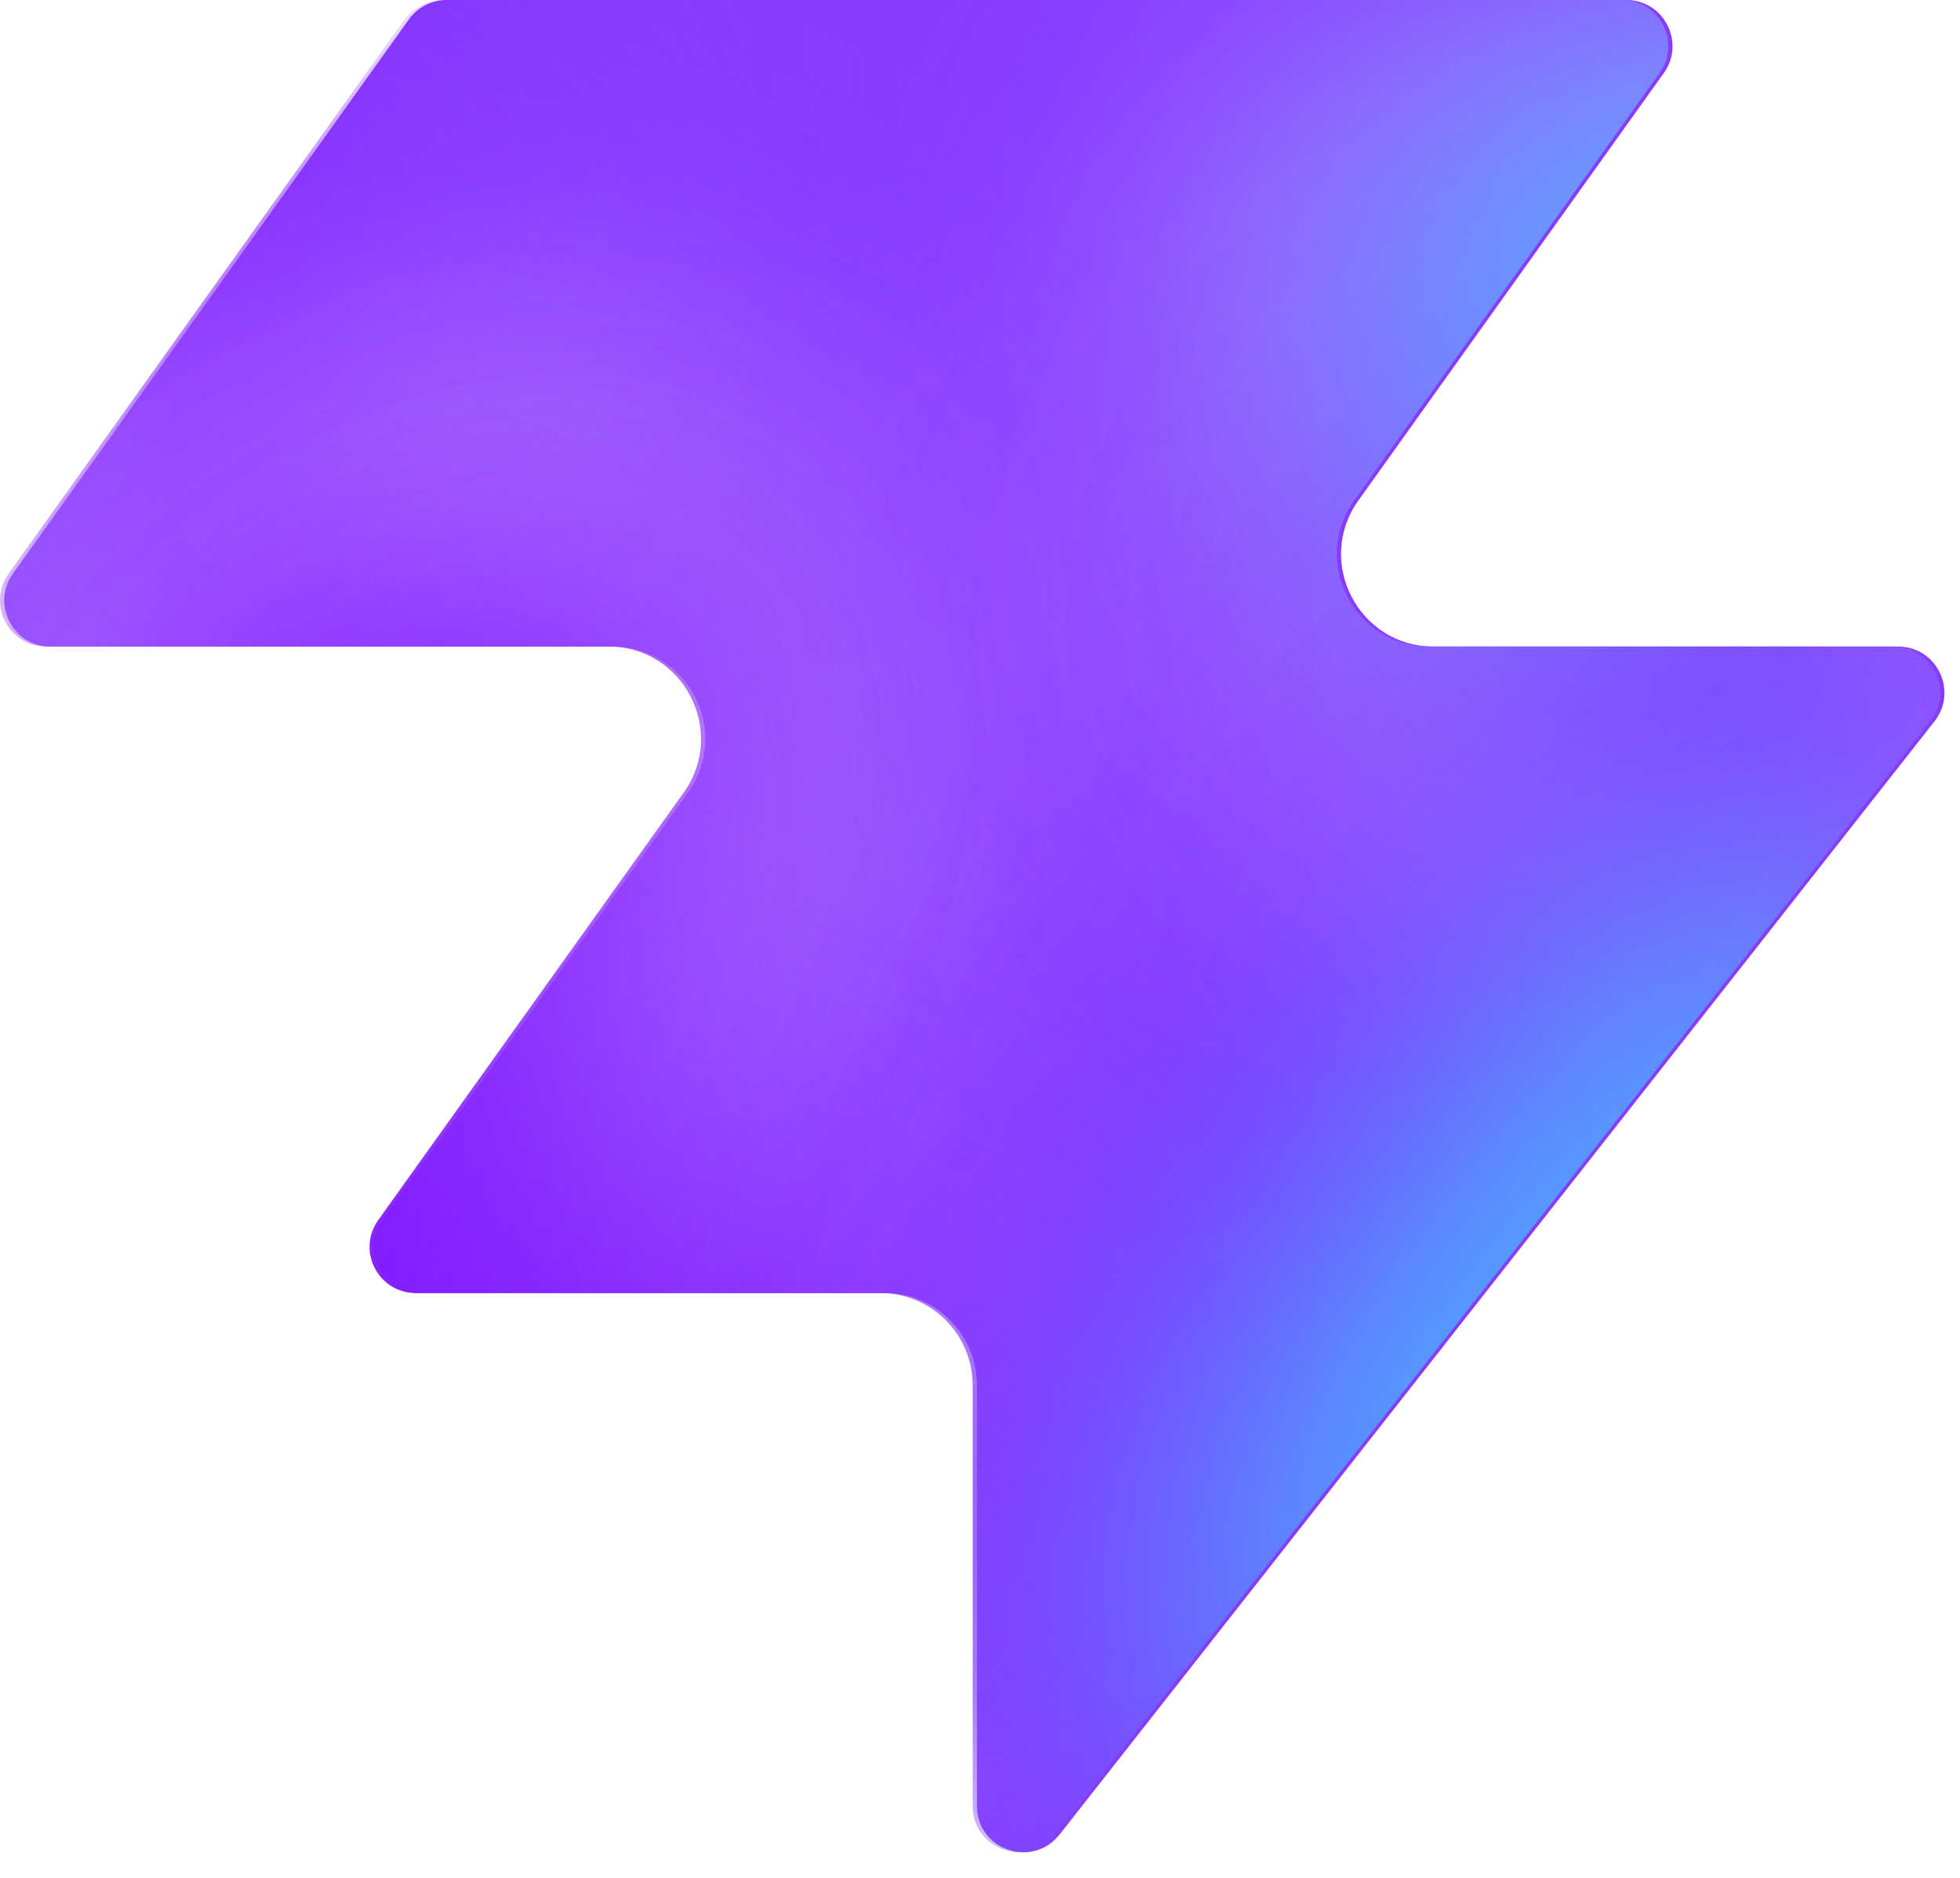
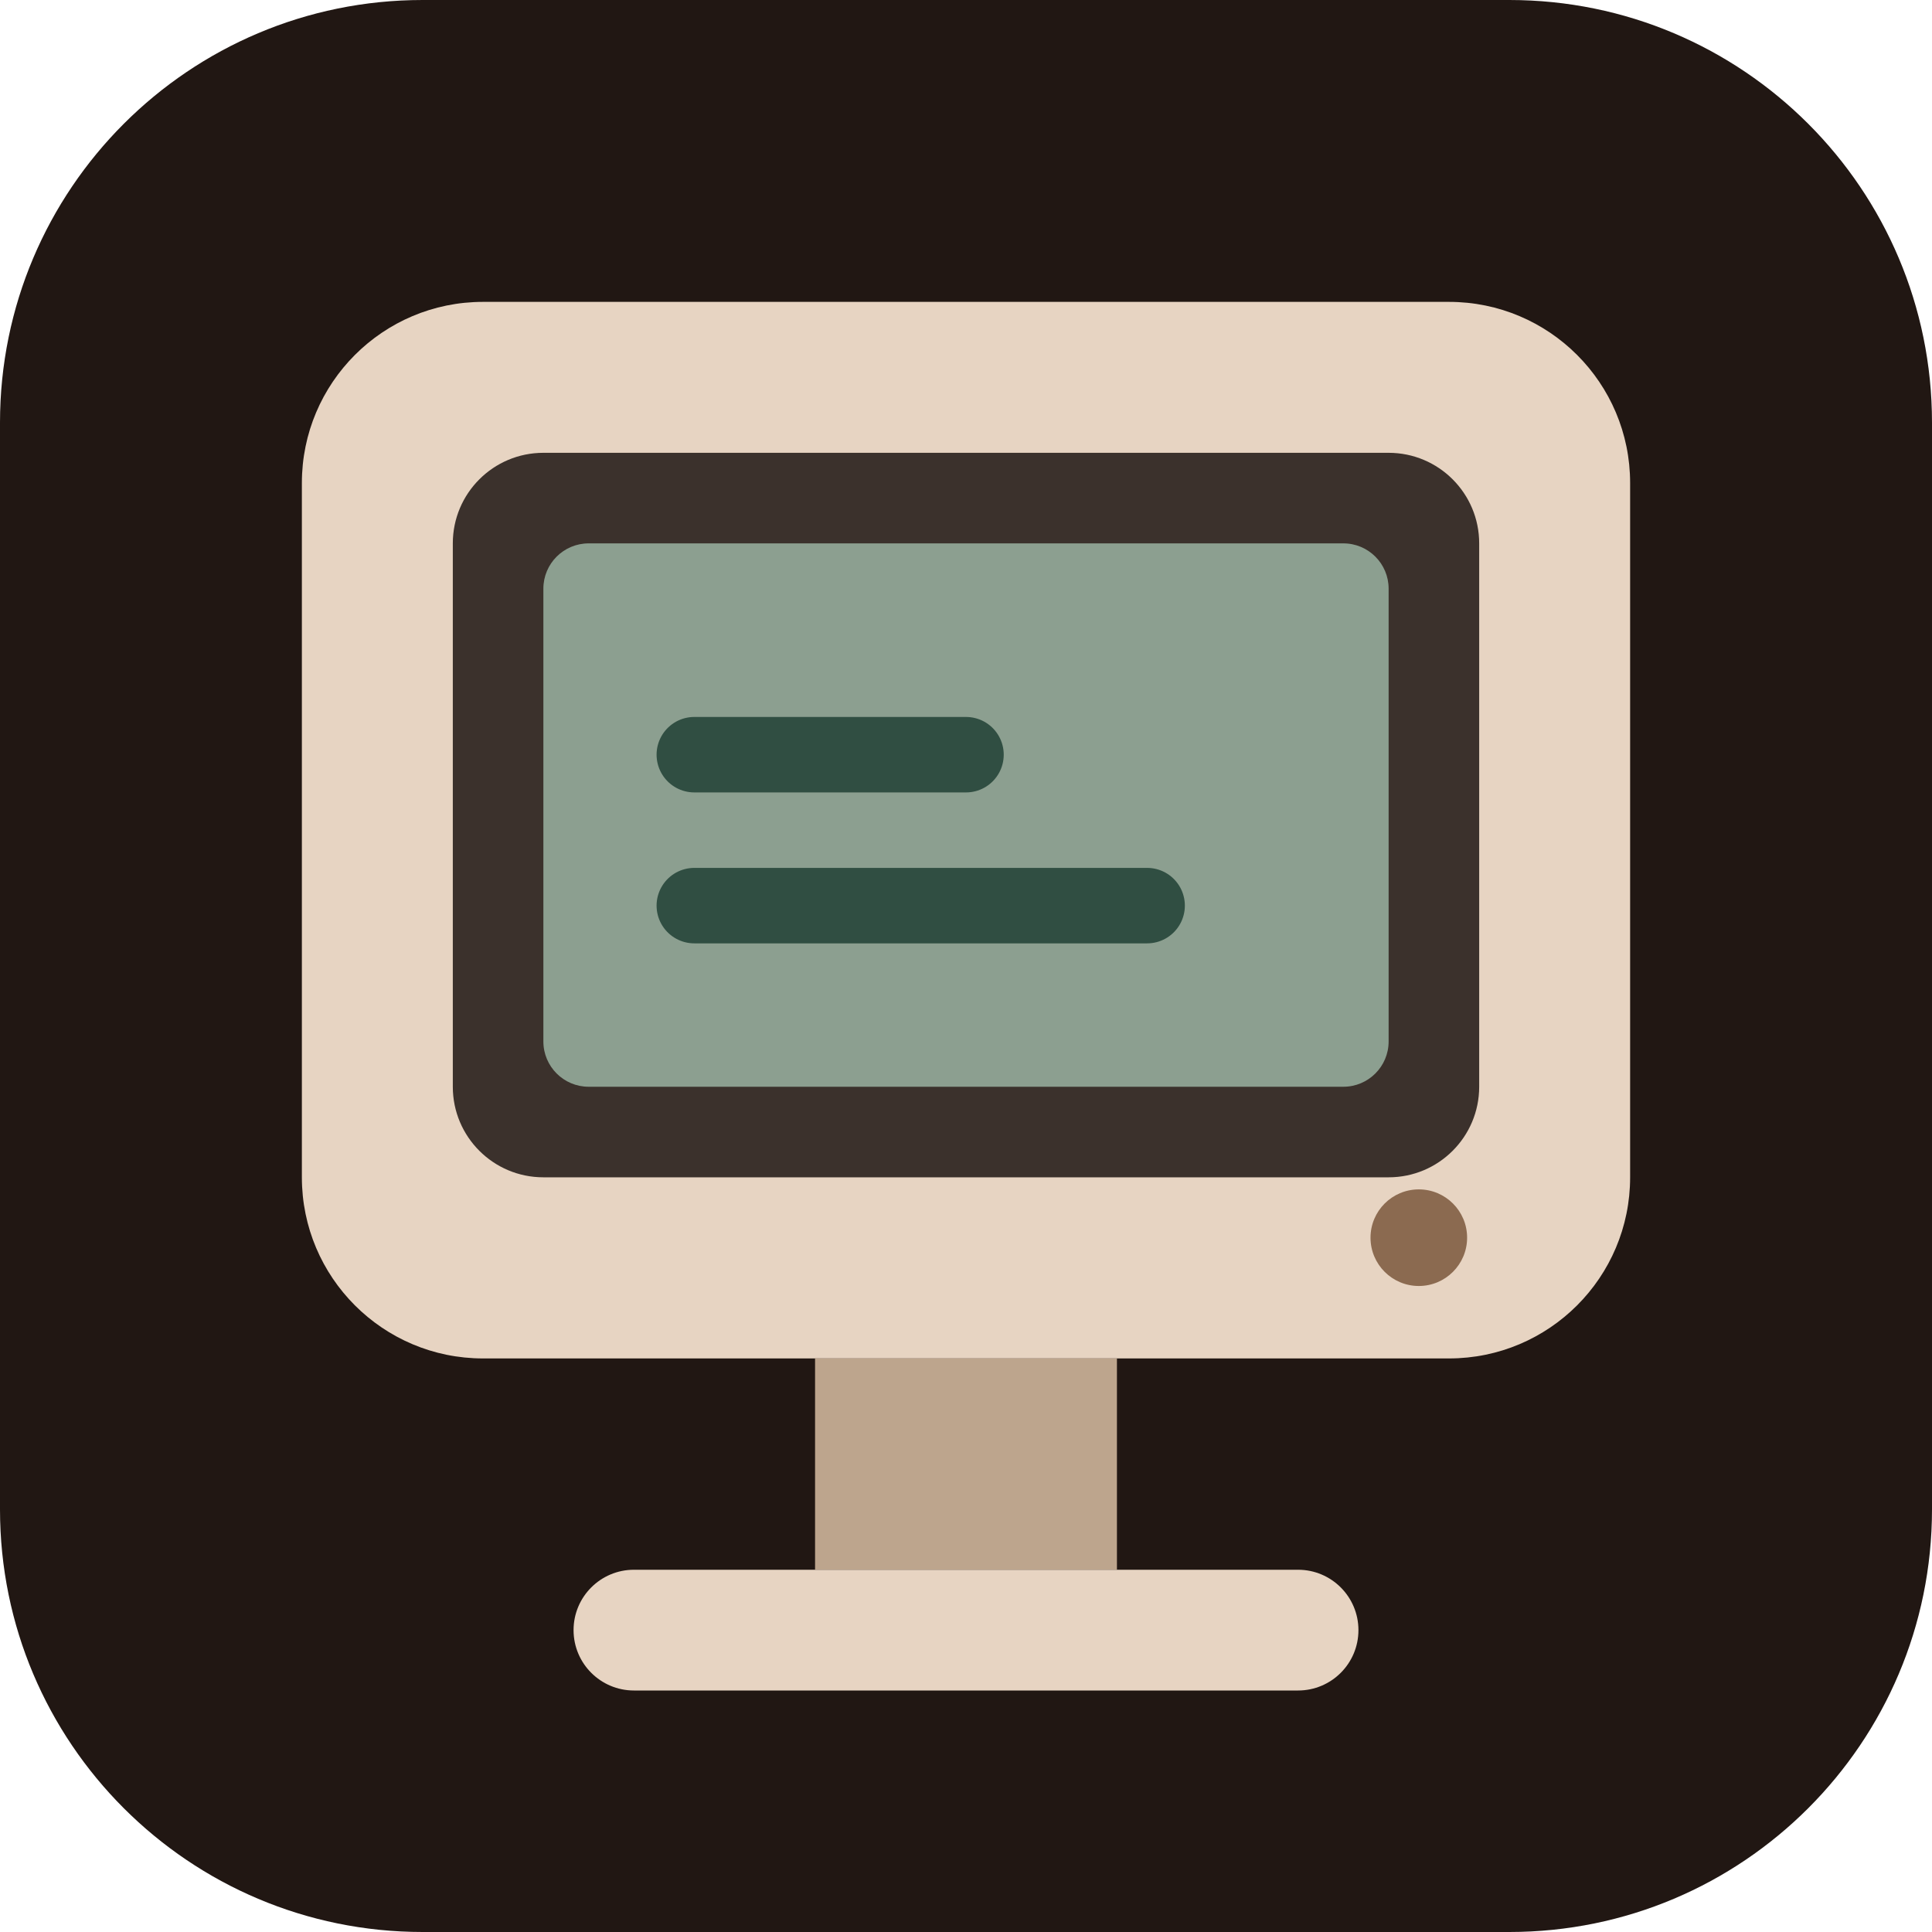
- <svg xmlns="http://www.w3.org/2000/svg" width="48" height="46" fill="none" viewBox="0 0 48 46">
-   <path fill="#863bff" d="M25.946 44.938c-.664.845-2.021.375-2.021-.698V33.937a2.26 2.26 0 0 0-2.262-2.262H10.287c-.92 0-1.456-1.04-.92-1.788l7.48-10.471c1.07-1.497 0-3.578-1.842-3.578H1.237c-.92 0-1.456-1.04-.92-1.788L10.013.474c.214-.297.556-.474.92-.474h28.894c.92 0 1.456 1.04.92 1.788l-7.48 10.471c-1.07 1.498 0 3.579 1.842 3.579h11.377c.943 0 1.473 1.088.89 1.83L25.947 44.94z" style="fill:#863bff;fill:color(display-p3 .525 .23 1);fill-opacity:1" />
-   <mask id="a" width="48" height="46" x="0" y="0" maskUnits="userSpaceOnUse" style="mask-type:alpha">
-     <path fill="#000" d="M25.842 44.938c-.664.844-2.021.375-2.021-.698V33.937a2.26 2.26 0 0 0-2.262-2.262H10.183c-.92 0-1.456-1.04-.92-1.788l7.48-10.471c1.07-1.498 0-3.579-1.842-3.579H1.133c-.92 0-1.456-1.04-.92-1.787L9.91.473c.214-.297.556-.474.92-.474h28.894c.92 0 1.456 1.04.92 1.788l-7.48 10.471c-1.07 1.498 0 3.578 1.842 3.578h11.377c.943 0 1.473 1.088.89 1.832L25.843 44.94z" style="fill:#000;fill-opacity:1" />
-   </mask>
-   <g mask="url(#a)">
-     <g filter="url(#b)">
-       <ellipse cx="5.508" cy="14.704" fill="#ede6ff" rx="5.508" ry="14.704" style="fill:#ede6ff;fill:color(display-p3 .927 .903 1);fill-opacity:1" transform="matrix(.00324 1 1 -.00324 -4.47 31.516)" />
-     </g>
-     <g filter="url(#c)">
-       <ellipse cx="10.399" cy="29.851" fill="#ede6ff" rx="10.399" ry="29.851" style="fill:#ede6ff;fill:color(display-p3 .927 .903 1);fill-opacity:1" transform="matrix(.00324 1 1 -.00324 -39.328 7.883)" />
-     </g>
-     <g filter="url(#d)">
-       <ellipse cx="5.508" cy="30.487" fill="#7e14ff" rx="5.508" ry="30.487" style="fill:#7e14ff;fill:color(display-p3 .492 .077 1);fill-opacity:1" transform="rotate(89.814 -25.913 -14.639)scale(1 -1)" />
-     </g>
-     <g filter="url(#e)">
-       <ellipse cx="5.508" cy="30.599" fill="#7e14ff" rx="5.508" ry="30.599" style="fill:#7e14ff;fill:color(display-p3 .492 .077 1);fill-opacity:1" transform="rotate(89.814 -32.644 -3.334)scale(1 -1)" />
-     </g>
-     <g filter="url(#f)">
-       <ellipse cx="5.508" cy="30.599" fill="#7e14ff" rx="5.508" ry="30.599" style="fill:#7e14ff;fill:color(display-p3 .492 .077 1);fill-opacity:1" transform="matrix(.00324 1 1 -.00324 -34.34 30.47)" />
-     </g>
-     <g filter="url(#g)">
-       <ellipse cx="14.072" cy="22.078" fill="#ede6ff" rx="14.072" ry="22.078" style="fill:#ede6ff;fill:color(display-p3 .927 .903 1);fill-opacity:1" transform="rotate(93.35 24.506 48.493)scale(-1 1)" />
-     </g>
-     <g filter="url(#h)">
-       <ellipse cx="3.47" cy="21.501" fill="#7e14ff" rx="3.47" ry="21.501" style="fill:#7e14ff;fill:color(display-p3 .492 .077 1);fill-opacity:1" transform="rotate(89.009 28.708 47.59)scale(-1 1)" />
-     </g>
-     <g filter="url(#i)">
-       <ellipse cx="3.47" cy="21.501" fill="#7e14ff" rx="3.47" ry="21.501" style="fill:#7e14ff;fill:color(display-p3 .492 .077 1);fill-opacity:1" transform="rotate(89.009 28.708 47.59)scale(-1 1)" />
-     </g>
-     <g filter="url(#j)">
-       <ellipse cx=".387" cy="8.972" fill="#7e14ff" rx="4.407" ry="29.108" style="fill:#7e14ff;fill:color(display-p3 .492 .077 1);fill-opacity:1" transform="rotate(39.51 .387 8.972)" />
-     </g>
-     <g filter="url(#k)">
-       <ellipse cx="47.523" cy="-6.092" fill="#7e14ff" rx="4.407" ry="29.108" style="fill:#7e14ff;fill:color(display-p3 .492 .077 1);fill-opacity:1" transform="rotate(37.892 47.523 -6.092)" />
-     </g>
-     <g filter="url(#l)">
-       <ellipse cx="41.412" cy="6.333" fill="#47bfff" rx="5.971" ry="9.665" style="fill:#47bfff;fill:color(display-p3 .28 .748 1);fill-opacity:1" transform="rotate(37.892 41.412 6.333)" />
-     </g>
-     <g filter="url(#m)">
-       <ellipse cx="-1.879" cy="38.332" fill="#7e14ff" rx="4.407" ry="29.108" style="fill:#7e14ff;fill:color(display-p3 .492 .077 1);fill-opacity:1" transform="rotate(37.892 -1.88 38.332)" />
-     </g>
-     <g filter="url(#n)">
-       <ellipse cx="-1.879" cy="38.332" fill="#7e14ff" rx="4.407" ry="29.108" style="fill:#7e14ff;fill:color(display-p3 .492 .077 1);fill-opacity:1" transform="rotate(37.892 -1.88 38.332)" />
-     </g>
-     <g filter="url(#o)">
-       <ellipse cx="35.651" cy="29.907" fill="#7e14ff" rx="4.407" ry="29.108" style="fill:#7e14ff;fill:color(display-p3 .492 .077 1);fill-opacity:1" transform="rotate(37.892 35.651 29.907)" />
-     </g>
-     <g filter="url(#p)">
-       <ellipse cx="38.418" cy="32.4" fill="#47bfff" rx="5.971" ry="15.297" style="fill:#47bfff;fill:color(display-p3 .28 .748 1);fill-opacity:1" transform="rotate(37.892 38.418 32.4)" />
-     </g>
-   </g>
-   <defs>
-     <filter id="b" width="60.045" height="41.654" x="-19.77" y="16.149" color-interpolation-filters="sRGB" filterUnits="userSpaceOnUse">
-       <feFlood flood-opacity="0" result="BackgroundImageFix" />
-       <feBlend in="SourceGraphic" in2="BackgroundImageFix" result="shape" />
-       <feGaussianBlur result="effect1_foregroundBlur_2002_17158" stdDeviation="7.659" />
-     </filter>
-     <filter id="c" width="90.34" height="51.437" x="-54.613" y="-7.533" color-interpolation-filters="sRGB" filterUnits="userSpaceOnUse">
-       <feFlood flood-opacity="0" result="BackgroundImageFix" />
-       <feBlend in="SourceGraphic" in2="BackgroundImageFix" result="shape" />
-       <feGaussianBlur result="effect1_foregroundBlur_2002_17158" stdDeviation="7.659" />
-     </filter>
-     <filter id="d" width="79.355" height="29.4" x="-49.64" y="2.03" color-interpolation-filters="sRGB" filterUnits="userSpaceOnUse">
-       <feFlood flood-opacity="0" result="BackgroundImageFix" />
-       <feBlend in="SourceGraphic" in2="BackgroundImageFix" result="shape" />
-       <feGaussianBlur result="effect1_foregroundBlur_2002_17158" stdDeviation="4.596" />
-     </filter>
-     <filter id="e" width="79.579" height="29.4" x="-45.045" y="20.029" color-interpolation-filters="sRGB" filterUnits="userSpaceOnUse">
-       <feFlood flood-opacity="0" result="BackgroundImageFix" />
-       <feBlend in="SourceGraphic" in2="BackgroundImageFix" result="shape" />
-       <feGaussianBlur result="effect1_foregroundBlur_2002_17158" stdDeviation="4.596" />
-     </filter>
-     <filter id="f" width="79.579" height="29.4" x="-43.513" y="21.178" color-interpolation-filters="sRGB" filterUnits="userSpaceOnUse">
-       <feFlood flood-opacity="0" result="BackgroundImageFix" />
-       <feBlend in="SourceGraphic" in2="BackgroundImageFix" result="shape" />
-       <feGaussianBlur result="effect1_foregroundBlur_2002_17158" stdDeviation="4.596" />
-     </filter>
-     <filter id="g" width="74.749" height="58.852" x="15.756" y="-17.901" color-interpolation-filters="sRGB" filterUnits="userSpaceOnUse">
-       <feFlood flood-opacity="0" result="BackgroundImageFix" />
-       <feBlend in="SourceGraphic" in2="BackgroundImageFix" result="shape" />
-       <feGaussianBlur result="effect1_foregroundBlur_2002_17158" stdDeviation="7.659" />
-     </filter>
-     <filter id="h" width="61.377" height="25.362" x="23.548" y="2.284" color-interpolation-filters="sRGB" filterUnits="userSpaceOnUse">
-       <feFlood flood-opacity="0" result="BackgroundImageFix" />
-       <feBlend in="SourceGraphic" in2="BackgroundImageFix" result="shape" />
-       <feGaussianBlur result="effect1_foregroundBlur_2002_17158" stdDeviation="4.596" />
-     </filter>
-     <filter id="i" width="61.377" height="25.362" x="23.548" y="2.284" color-interpolation-filters="sRGB" filterUnits="userSpaceOnUse">
-       <feFlood flood-opacity="0" result="BackgroundImageFix" />
-       <feBlend in="SourceGraphic" in2="BackgroundImageFix" result="shape" />
-       <feGaussianBlur result="effect1_foregroundBlur_2002_17158" stdDeviation="4.596" />
-     </filter>
-     <filter id="j" width="56.045" height="63.649" x="-27.636" y="-22.853" color-interpolation-filters="sRGB" filterUnits="userSpaceOnUse">
-       <feFlood flood-opacity="0" result="BackgroundImageFix" />
-       <feBlend in="SourceGraphic" in2="BackgroundImageFix" result="shape" />
-       <feGaussianBlur result="effect1_foregroundBlur_2002_17158" stdDeviation="4.596" />
-     </filter>
-     <filter id="k" width="54.814" height="64.646" x="20.116" y="-38.415" color-interpolation-filters="sRGB" filterUnits="userSpaceOnUse">
-       <feFlood flood-opacity="0" result="BackgroundImageFix" />
-       <feBlend in="SourceGraphic" in2="BackgroundImageFix" result="shape" />
-       <feGaussianBlur result="effect1_foregroundBlur_2002_17158" stdDeviation="4.596" />
-     </filter>
-     <filter id="l" width="33.541" height="35.313" x="24.641" y="-11.323" color-interpolation-filters="sRGB" filterUnits="userSpaceOnUse">
-       <feFlood flood-opacity="0" result="BackgroundImageFix" />
-       <feBlend in="SourceGraphic" in2="BackgroundImageFix" result="shape" />
-       <feGaussianBlur result="effect1_foregroundBlur_2002_17158" stdDeviation="4.596" />
-     </filter>
-     <filter id="m" width="54.814" height="64.646" x="-29.286" y="6.009" color-interpolation-filters="sRGB" filterUnits="userSpaceOnUse">
-       <feFlood flood-opacity="0" result="BackgroundImageFix" />
-       <feBlend in="SourceGraphic" in2="BackgroundImageFix" result="shape" />
-       <feGaussianBlur result="effect1_foregroundBlur_2002_17158" stdDeviation="4.596" />
-     </filter>
-     <filter id="n" width="54.814" height="64.646" x="-29.286" y="6.009" color-interpolation-filters="sRGB" filterUnits="userSpaceOnUse">
-       <feFlood flood-opacity="0" result="BackgroundImageFix" />
-       <feBlend in="SourceGraphic" in2="BackgroundImageFix" result="shape" />
-       <feGaussianBlur result="effect1_foregroundBlur_2002_17158" stdDeviation="4.596" />
-     </filter>
-     <filter id="o" width="54.814" height="64.646" x="8.244" y="-2.416" color-interpolation-filters="sRGB" filterUnits="userSpaceOnUse">
-       <feFlood flood-opacity="0" result="BackgroundImageFix" />
-       <feBlend in="SourceGraphic" in2="BackgroundImageFix" result="shape" />
-       <feGaussianBlur result="effect1_foregroundBlur_2002_17158" stdDeviation="4.596" />
-     </filter>
-     <filter id="p" width="39.409" height="43.623" x="18.713" y="10.588" color-interpolation-filters="sRGB" filterUnits="userSpaceOnUse">
-       <feFlood flood-opacity="0" result="BackgroundImageFix" />
-       <feBlend in="SourceGraphic" in2="BackgroundImageFix" result="shape" />
-       <feGaussianBlur result="effect1_foregroundBlur_2002_17158" stdDeviation="4.596" />
-     </filter>
-   </defs>
+ <svg xmlns="http://www.w3.org/2000/svg" width="64" height="64" viewBox="0 0 64 64" role="img" aria-label="Retro desktop computer">
+   <rect width="64" height="64" rx="14" fill="#211713" />
+   <rect x="10" y="10" width="44" height="35" rx="6" fill="#E7D4C2" />
+   <rect x="15" y="15" width="34" height="24" rx="3" fill="#3B312C" />
+   <rect x="18" y="18" width="28" height="18" rx="1.5" fill="#8C9F90" />
+   <path d="M23 25h9m-9 5h15" stroke="#304E42" stroke-width="2.5" stroke-linecap="round" />
+   <circle cx="47" cy="41" r="1.6" fill="#8B6A50" />
+   <path d="M27 45v7h10v-7" fill="#BDA58D" />
+   <rect x="19" y="52" width="26" height="4" rx="2" fill="#E7D4C2" />
</svg>
